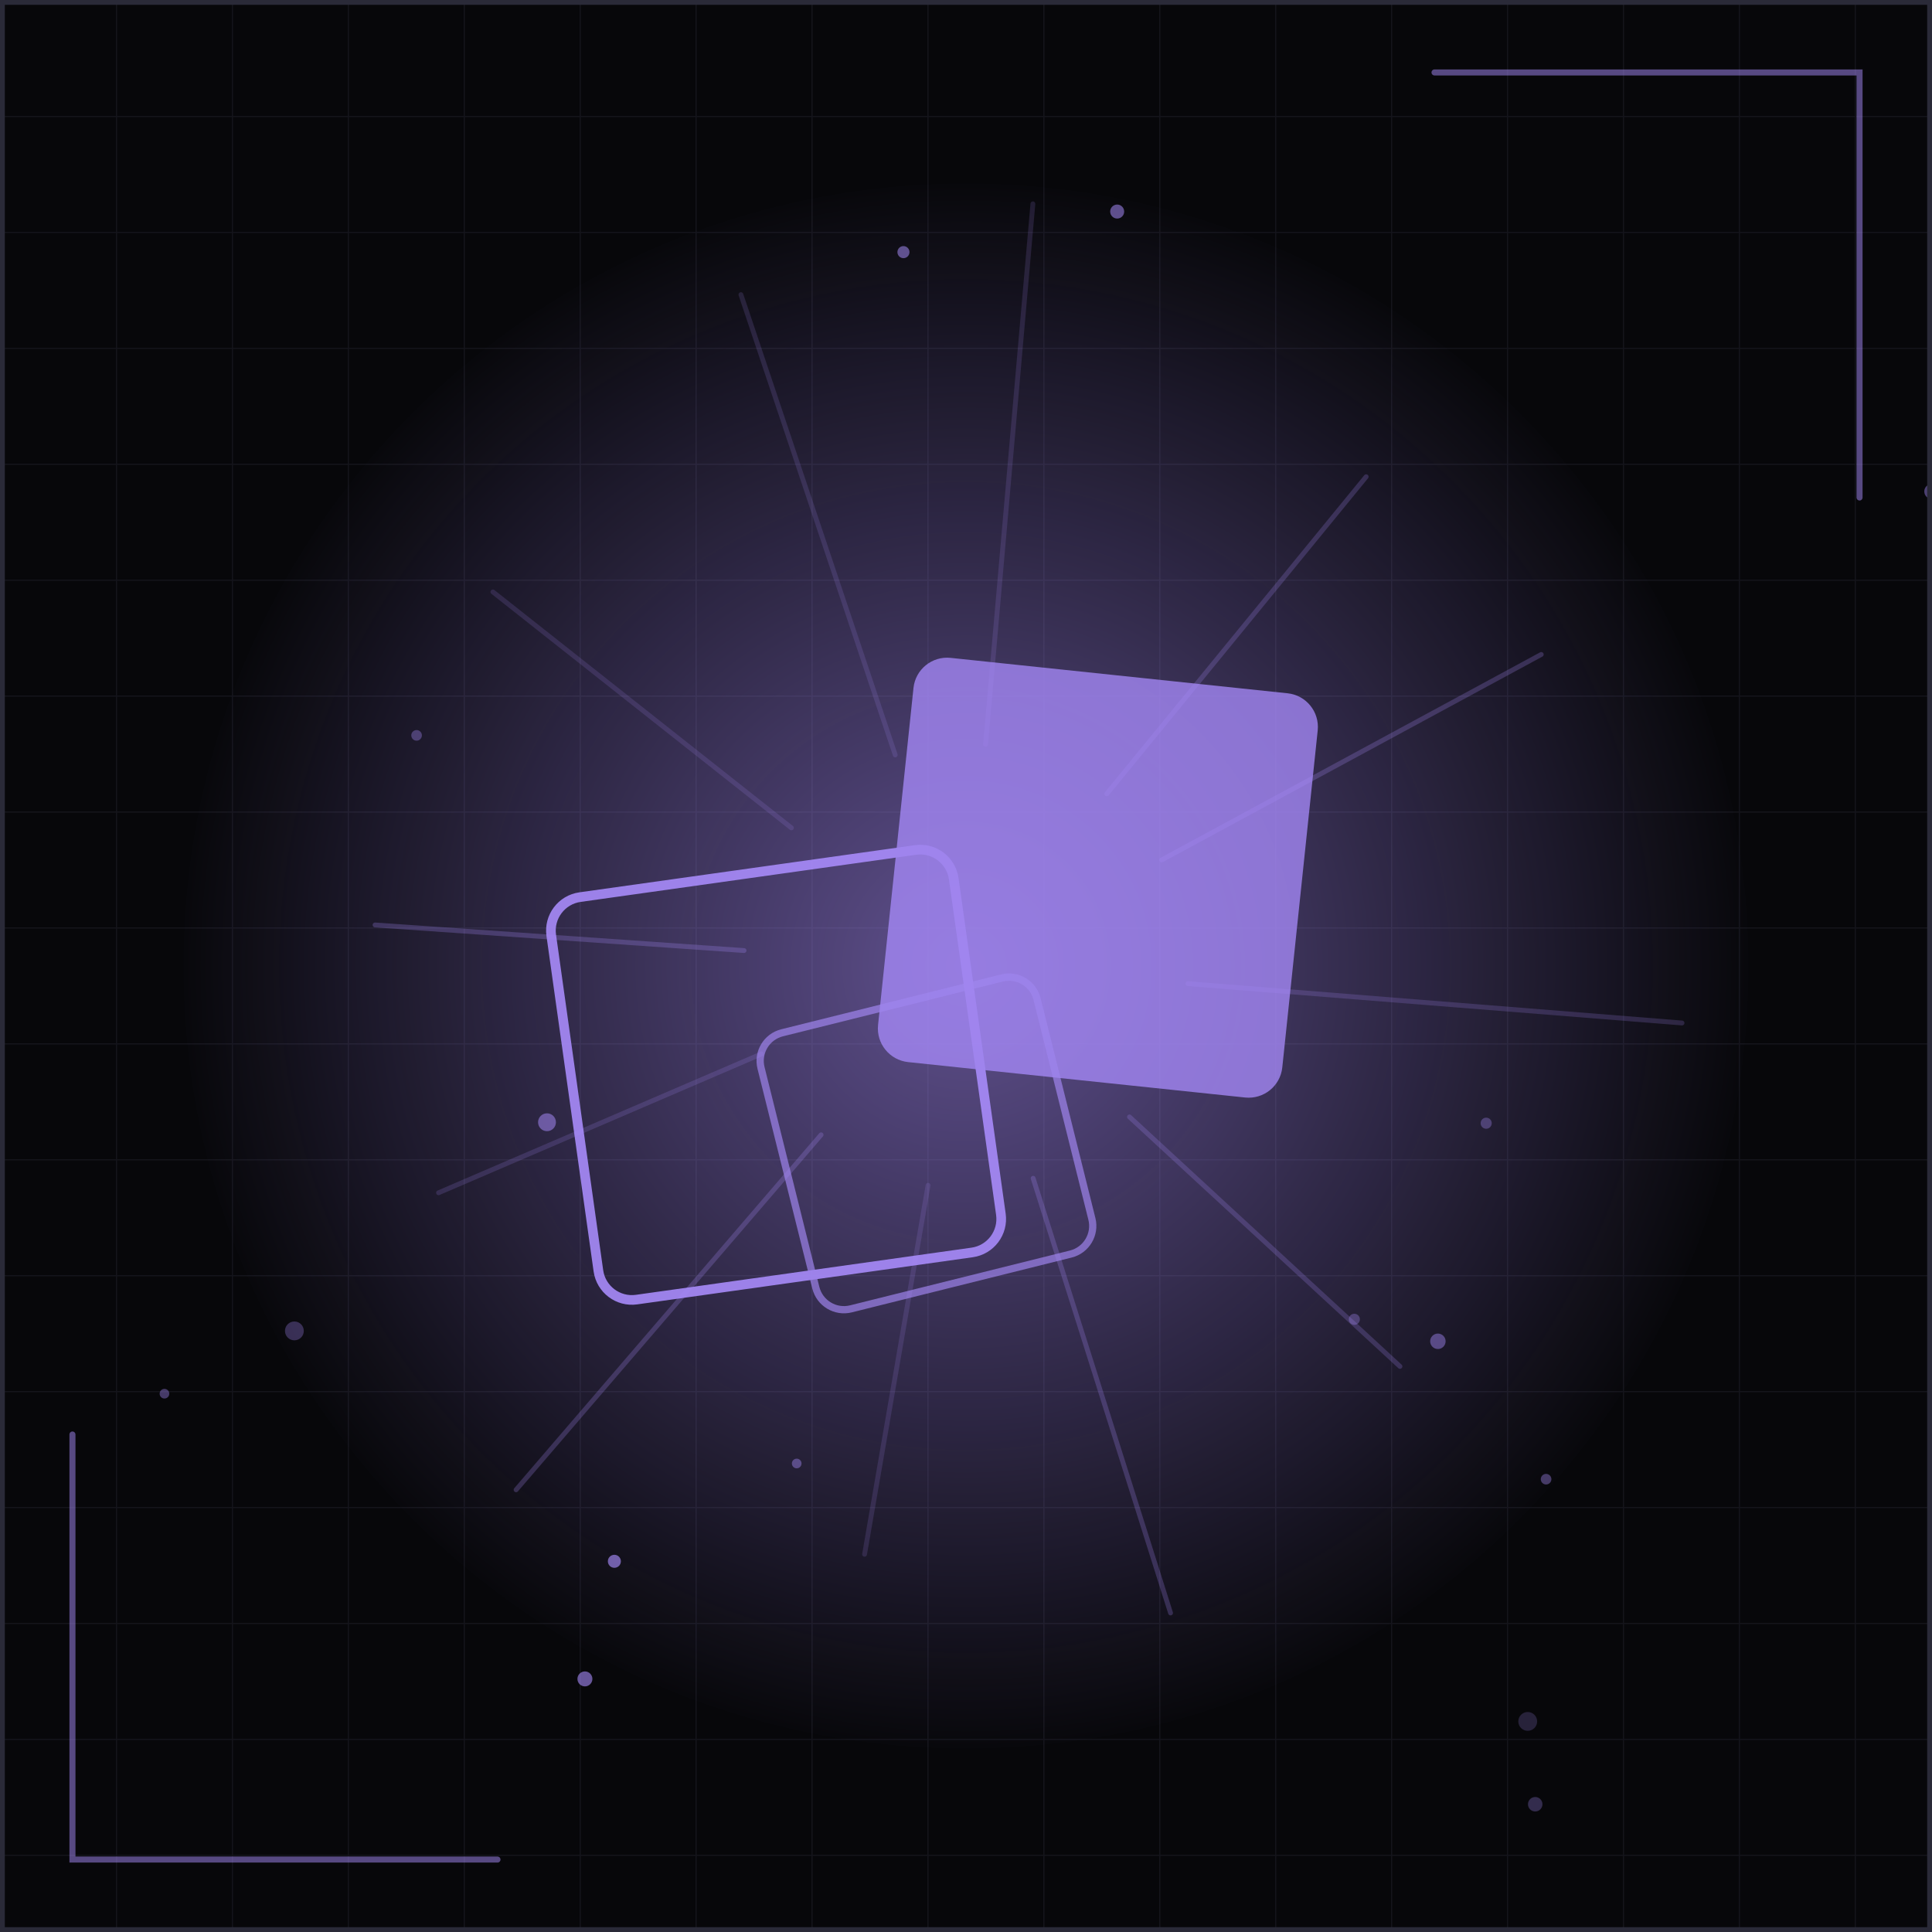
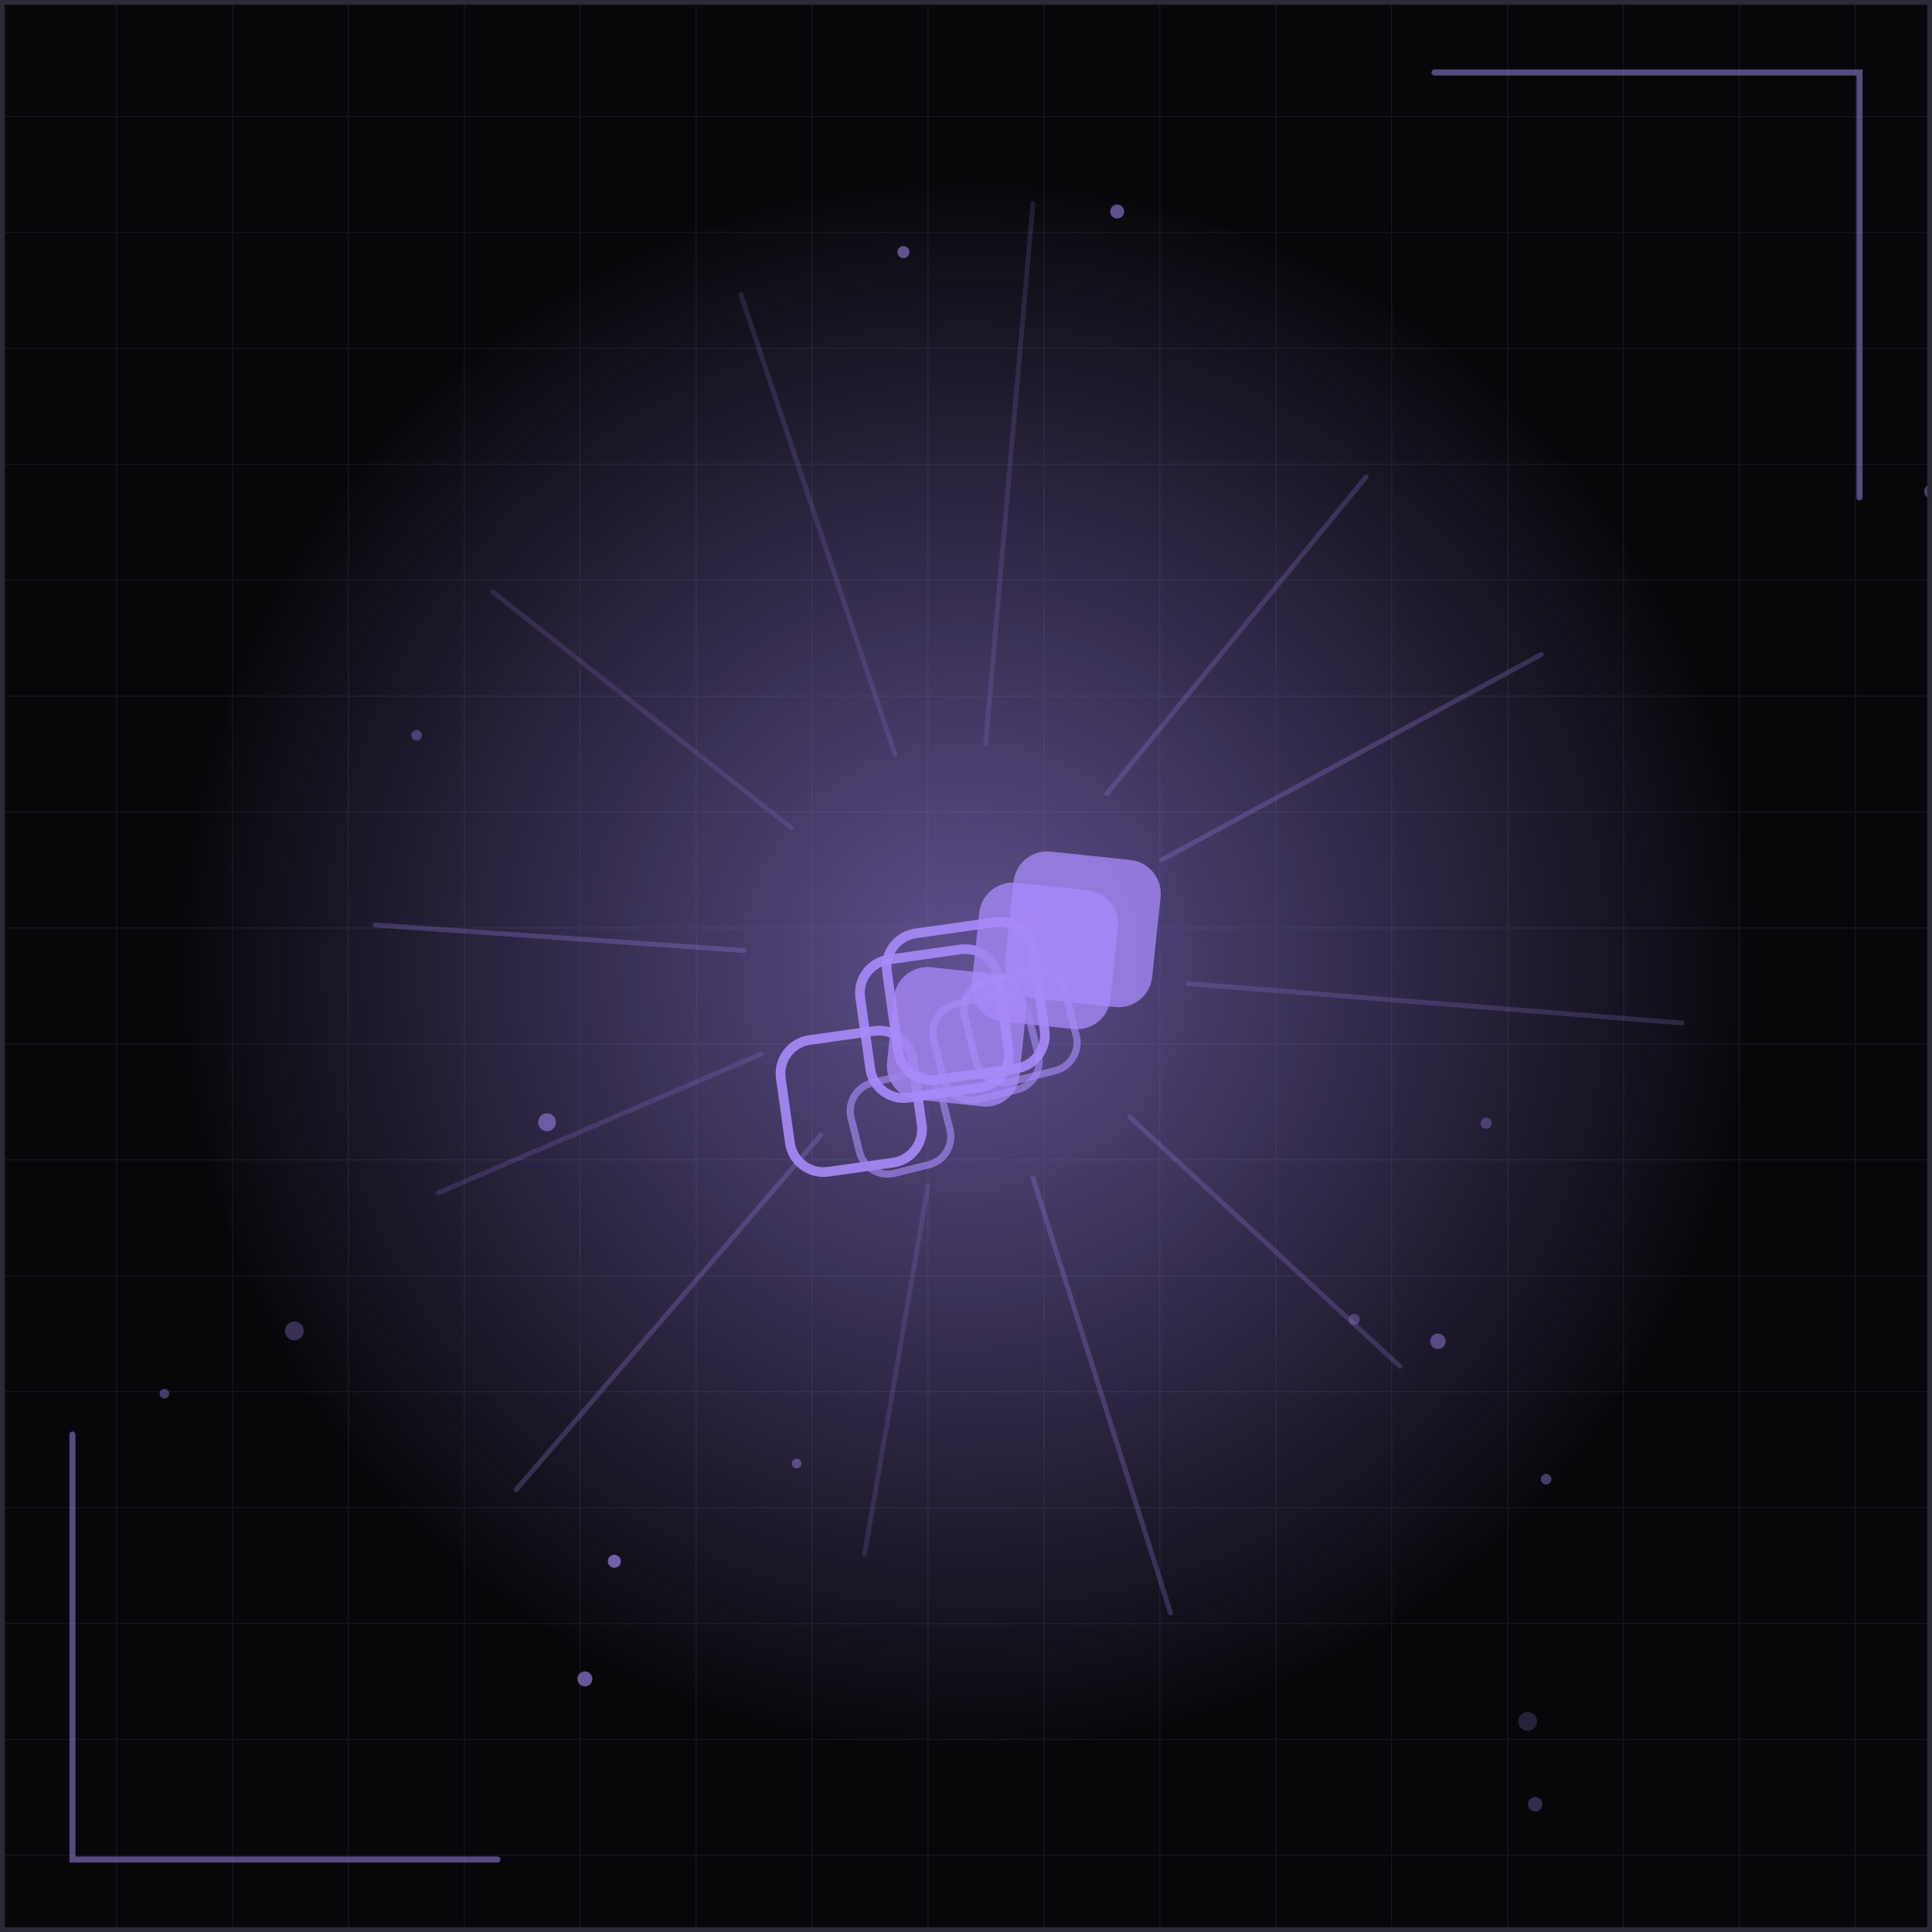
<svg xmlns="http://www.w3.org/2000/svg" width="800" height="800" viewBox="0 0 800 800">
  <rect width="800" height="800" fill="#07070a" />
  <defs>
    <pattern id="grid" width="48" height="48" patternUnits="userSpaceOnUse">
      <path d="M 48 0 L 0 0 0 48" fill="none" stroke="#2a2a38" stroke-width="1" opacity="0.35" />
    </pattern>
  </defs>
  <rect width="800" height="800" fill="url(#grid)" />
  <defs>
    <radialGradient id="glow1" cx="50%" cy="50%" r="50%">
      <stop offset="0%" stop-color="#a78bfa" stop-opacity="0.55" />
      <stop offset="100%" stop-color="#a78bfa" stop-opacity="0" />
    </radialGradient>
  </defs>
  <circle cx="400" cy="400" r="324" fill="url(#glow1)" />
  <g opacity="0.4" stroke="#a78bfa" stroke-width="2" stroke-linecap="round">
    <line x1="491.9" y1="407.3" x2="696.5" y2="423.6" opacity="0.49" />
    <line x1="467.7" y1="462.5" x2="579.7" y2="565.8" opacity="0.54" />
    <line x1="427.8" y1="487.9" x2="484.7" y2="667.9" opacity="0.60" />
    <line x1="384.3" y1="490.8" x2="358.0" y2="643.6" opacity="0.38" />
    <line x1="340.0" y1="469.9" x2="213.7" y2="616.9" opacity="0.59" />
    <line x1="315.3" y1="436.4" x2="181.6" y2="493.9" opacity="0.44" />
    <line x1="308.1" y1="393.6" x2="155.3" y2="383.0" opacity="0.63" />
    <line x1="327.7" y1="342.8" x2="204.1" y2="245.1" opacity="0.38" />
    <line x1="370.7" y1="312.6" x2="306.8" y2="122.0" opacity="0.39" />
    <line x1="408.1" y1="308.2" x2="427.7" y2="84.4" opacity="0.38" />
    <line x1="458.3" y1="328.7" x2="565.7" y2="197.4" opacity="0.54" />
    <line x1="481.0" y1="356.1" x2="638.2" y2="271.0" opacity="0.59" />
  </g>
  <circle cx="254.4" cy="646.5" r="2.7" fill="#a78bfa" opacity="0.64" />
  <circle cx="226.5" cy="464.7" r="3.7" fill="#a78bfa" opacity="0.52" />
  <circle cx="560.8" cy="546.3" r="2.3" fill="#a78bfa" opacity="0.33" />
  <circle cx="595.4" cy="555.4" r="3.2" fill="#a78bfa" opacity="0.44" />
  <circle cx="172.5" cy="304.5" r="2.2" fill="#a78bfa" opacity="0.35" />
  <circle cx="615.4" cy="465.1" r="2.3" fill="#a78bfa" opacity="0.33" />
  <circle cx="640.2" cy="612.5" r="2.2" fill="#a78bfa" opacity="0.38" />
  <circle cx="799.9" cy="203.5" r="3.1" fill="#a78bfa" opacity="0.43" />
  <circle cx="462.6" cy="87.6" r="2.9" fill="#a78bfa" opacity="0.54" />
  <circle cx="121.9" cy="551.1" r="3.9" fill="#a78bfa" opacity="0.30" />
  <circle cx="242.2" cy="695.2" r="3.1" fill="#a78bfa" opacity="0.60" />
  <circle cx="635.7" cy="747.1" r="3.0" fill="#a78bfa" opacity="0.28" />
  <circle cx="374.1" cy="104.4" r="2.5" fill="#a78bfa" opacity="0.53" />
  <circle cx="632.6" cy="712.8" r="3.9" fill="#a78bfa" opacity="0.20" />
  <circle cx="68.1" cy="577.1" r="2.0" fill="#a78bfa" opacity="0.39" />
  <circle cx="329.9" cy="606.0" r="2.0" fill="#a78bfa" opacity="0.42" />
-   <g transform="translate(400 400)" opacity="0.9">
-     <rect x="-168.3" y="-50.49" width="168.3" height="168.3" rx="14" fill="none" stroke="#a78bfa" stroke-width="4" transform="rotate(-8)" />
-     <rect x="-33.66" y="-126.225" width="168.3" height="168.3" rx="14" fill="#a78bfa" opacity="0.85" transform="rotate(6)" />
-     <rect x="-92.565" y="8.415" width="117.81" height="117.81" rx="12" fill="none" stroke="#a78bfa" stroke-width="3" opacity="0.7" transform="rotate(-14)" />
+   <g transform="translate(378.2378 441.294)" opacity="0.9">
+     <rect x="-55.091" y="-16.527" width="55.091" height="55.091" rx="14" fill="none" stroke="#a78bfa" stroke-width="4" transform="rotate(-8)" />
+     <rect x="-11.018" y="-41.318" width="55.091" height="55.091" rx="14" fill="#a78bfa" opacity="0.85" transform="rotate(6)" />
+     <rect x="-30.3" y="2.755" width="38.564" height="38.564" rx="12" fill="none" stroke="#a78bfa" stroke-width="3" opacity="0.7" transform="rotate(-14)" />
+   </g>
+   <g transform="translate(413.9083 408.3716)" opacity="0.9">
+     <rect x="-57.797" y="-17.339" width="57.797" height="57.797" rx="14" fill="none" stroke="#a78bfa" stroke-width="4" transform="rotate(-8)" />
+     <rect x="-11.559" y="-43.348" width="57.797" height="57.797" rx="14" fill="#a78bfa" opacity="0.85" transform="rotate(6)" />
+     <rect x="-31.788" y="2.89" width="40.458" height="40.458" rx="12" fill="none" stroke="#a78bfa" stroke-width="3" opacity="0.7" transform="rotate(-14)" />
+   </g>
+   <g transform="translate(428.5124 398.1087)" opacity="0.9">
+     <rect x="-61.231" y="-18.369" width="61.231" height="61.231" rx="14" fill="none" stroke="#a78bfa" stroke-width="4" transform="rotate(-8)" />
+     <rect x="-12.246" y="-45.923" width="61.231" height="61.231" rx="14" fill="#a78bfa" opacity="0.85" transform="rotate(6)" />
+     <rect x="-33.677" y="3.062" width="42.862" height="42.862" rx="12" fill="none" stroke="#a78bfa" stroke-width="3" opacity="0.7" transform="rotate(-14)" />
  </g>
  <g opacity="0.5" stroke="#a78bfa" stroke-width="2.5" stroke-linecap="round">
    <path d="M 594 30 L 770 30 L 770 206" fill="none" />
    <path d="M 30 594 L 30 770 L 206 770" fill="none" />
  </g>
  <rect x="1" y="1" width="798" height="798" fill="none" stroke="#2a2a38" stroke-width="2" />
</svg>
